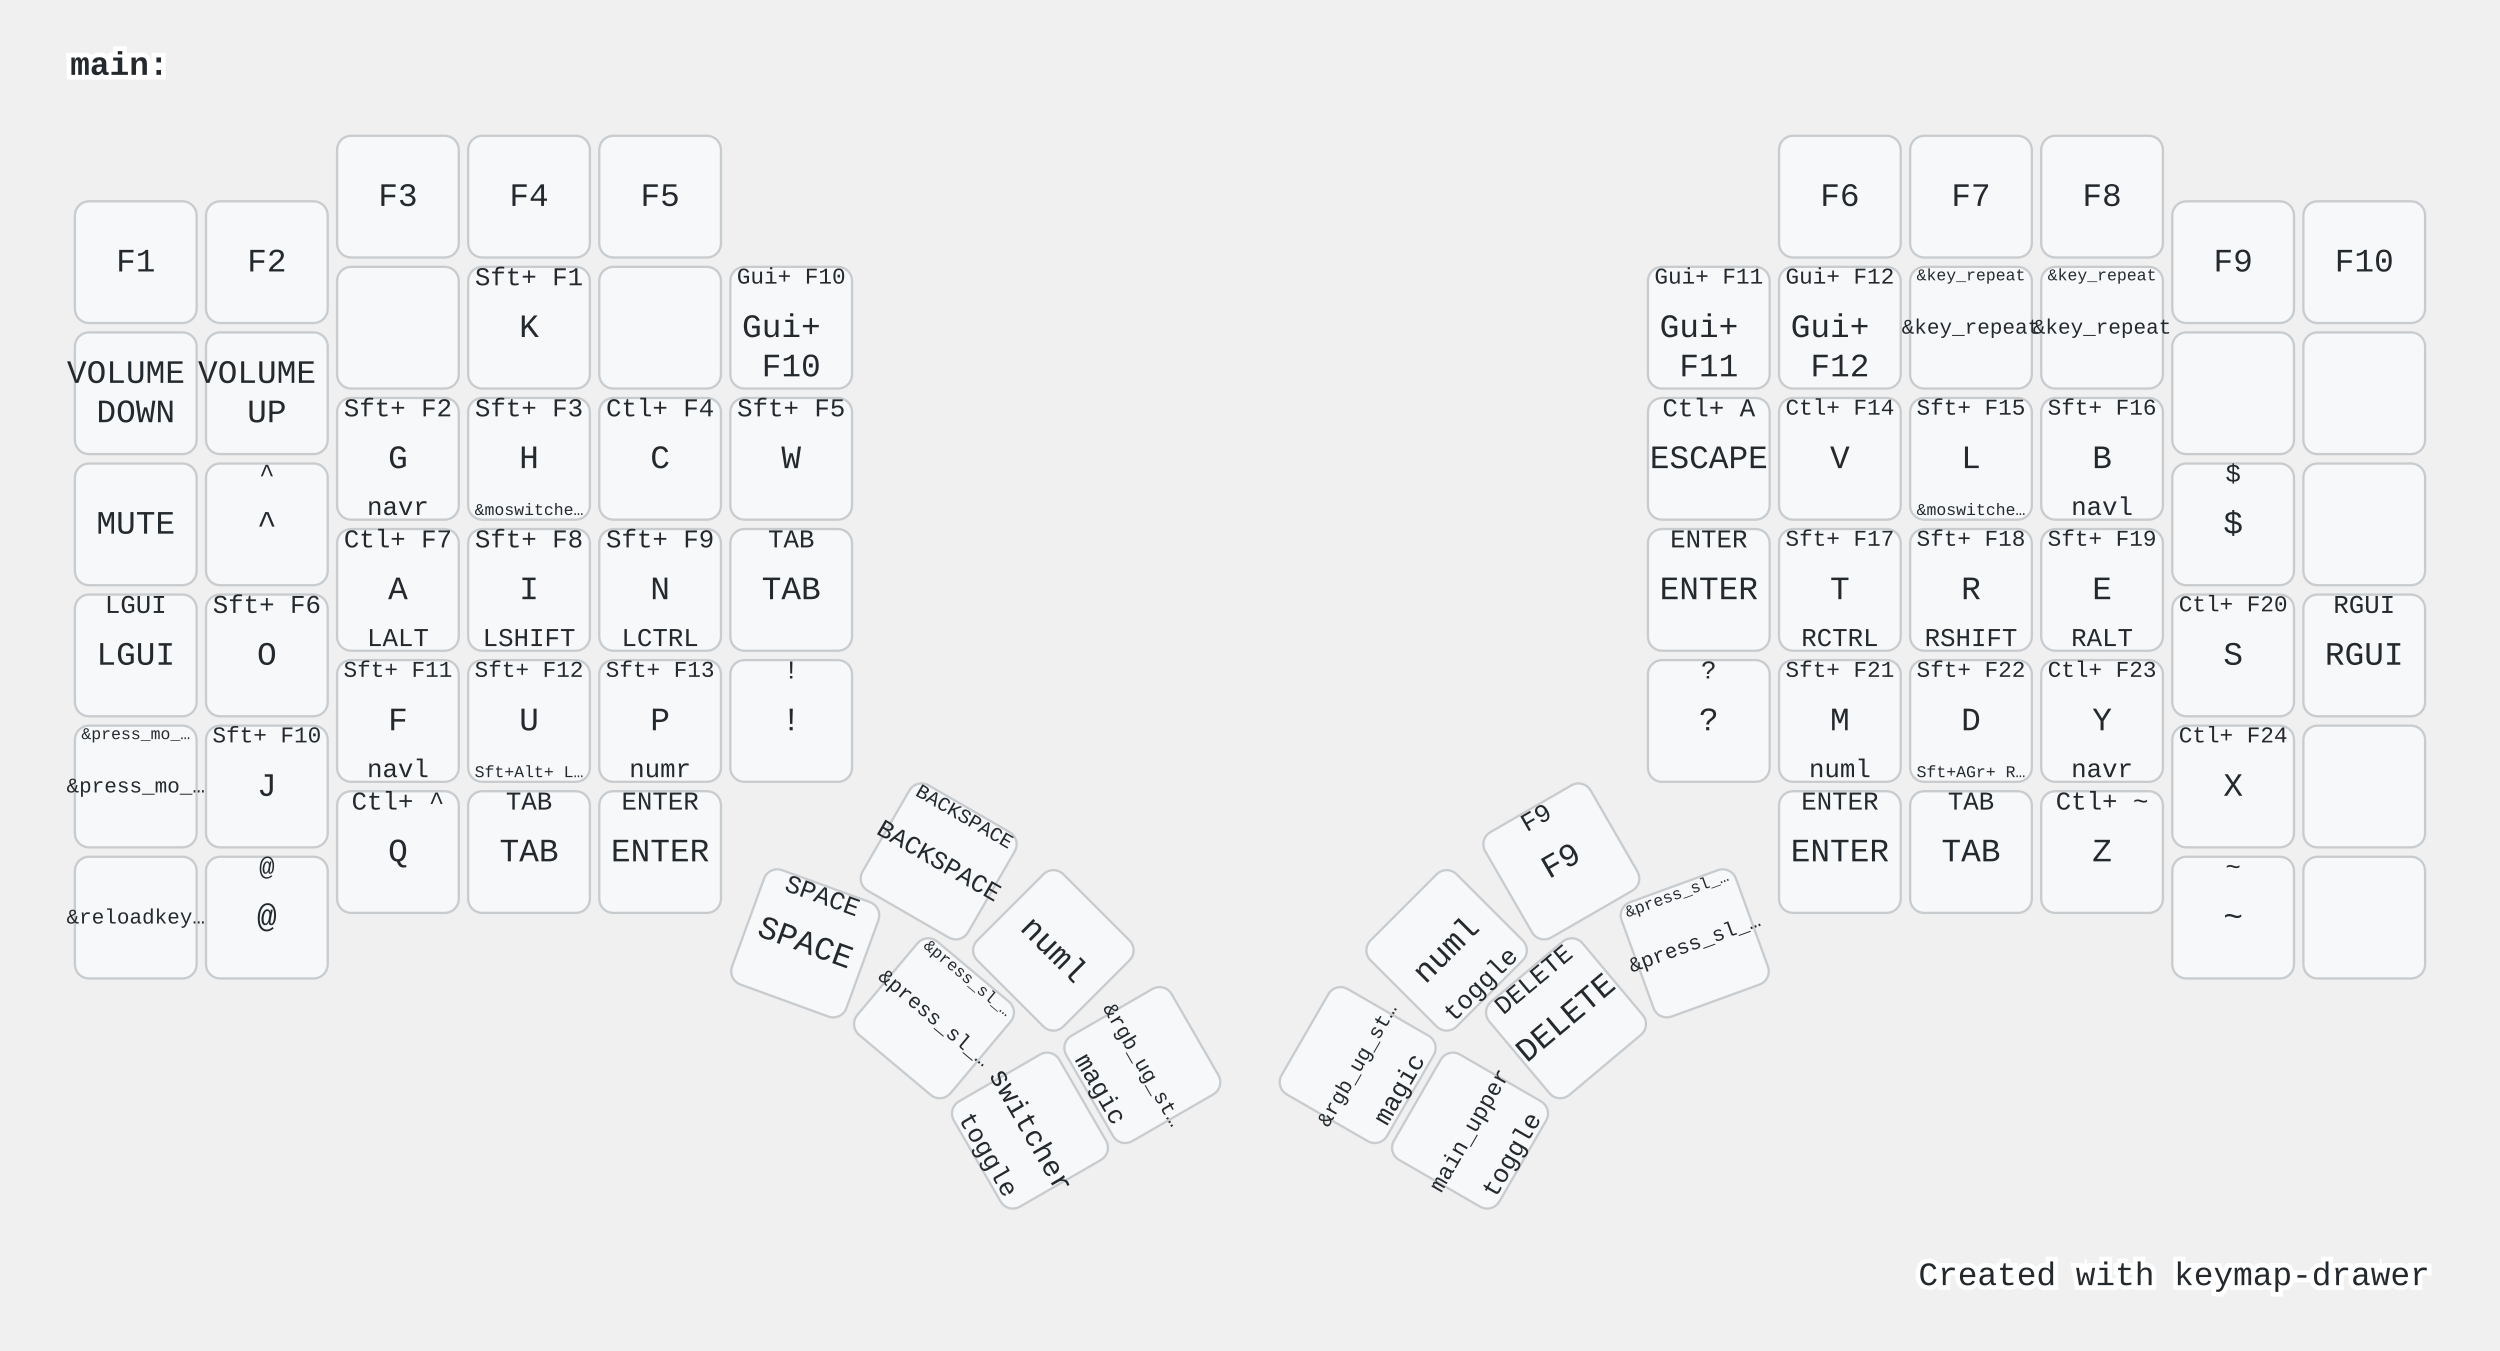
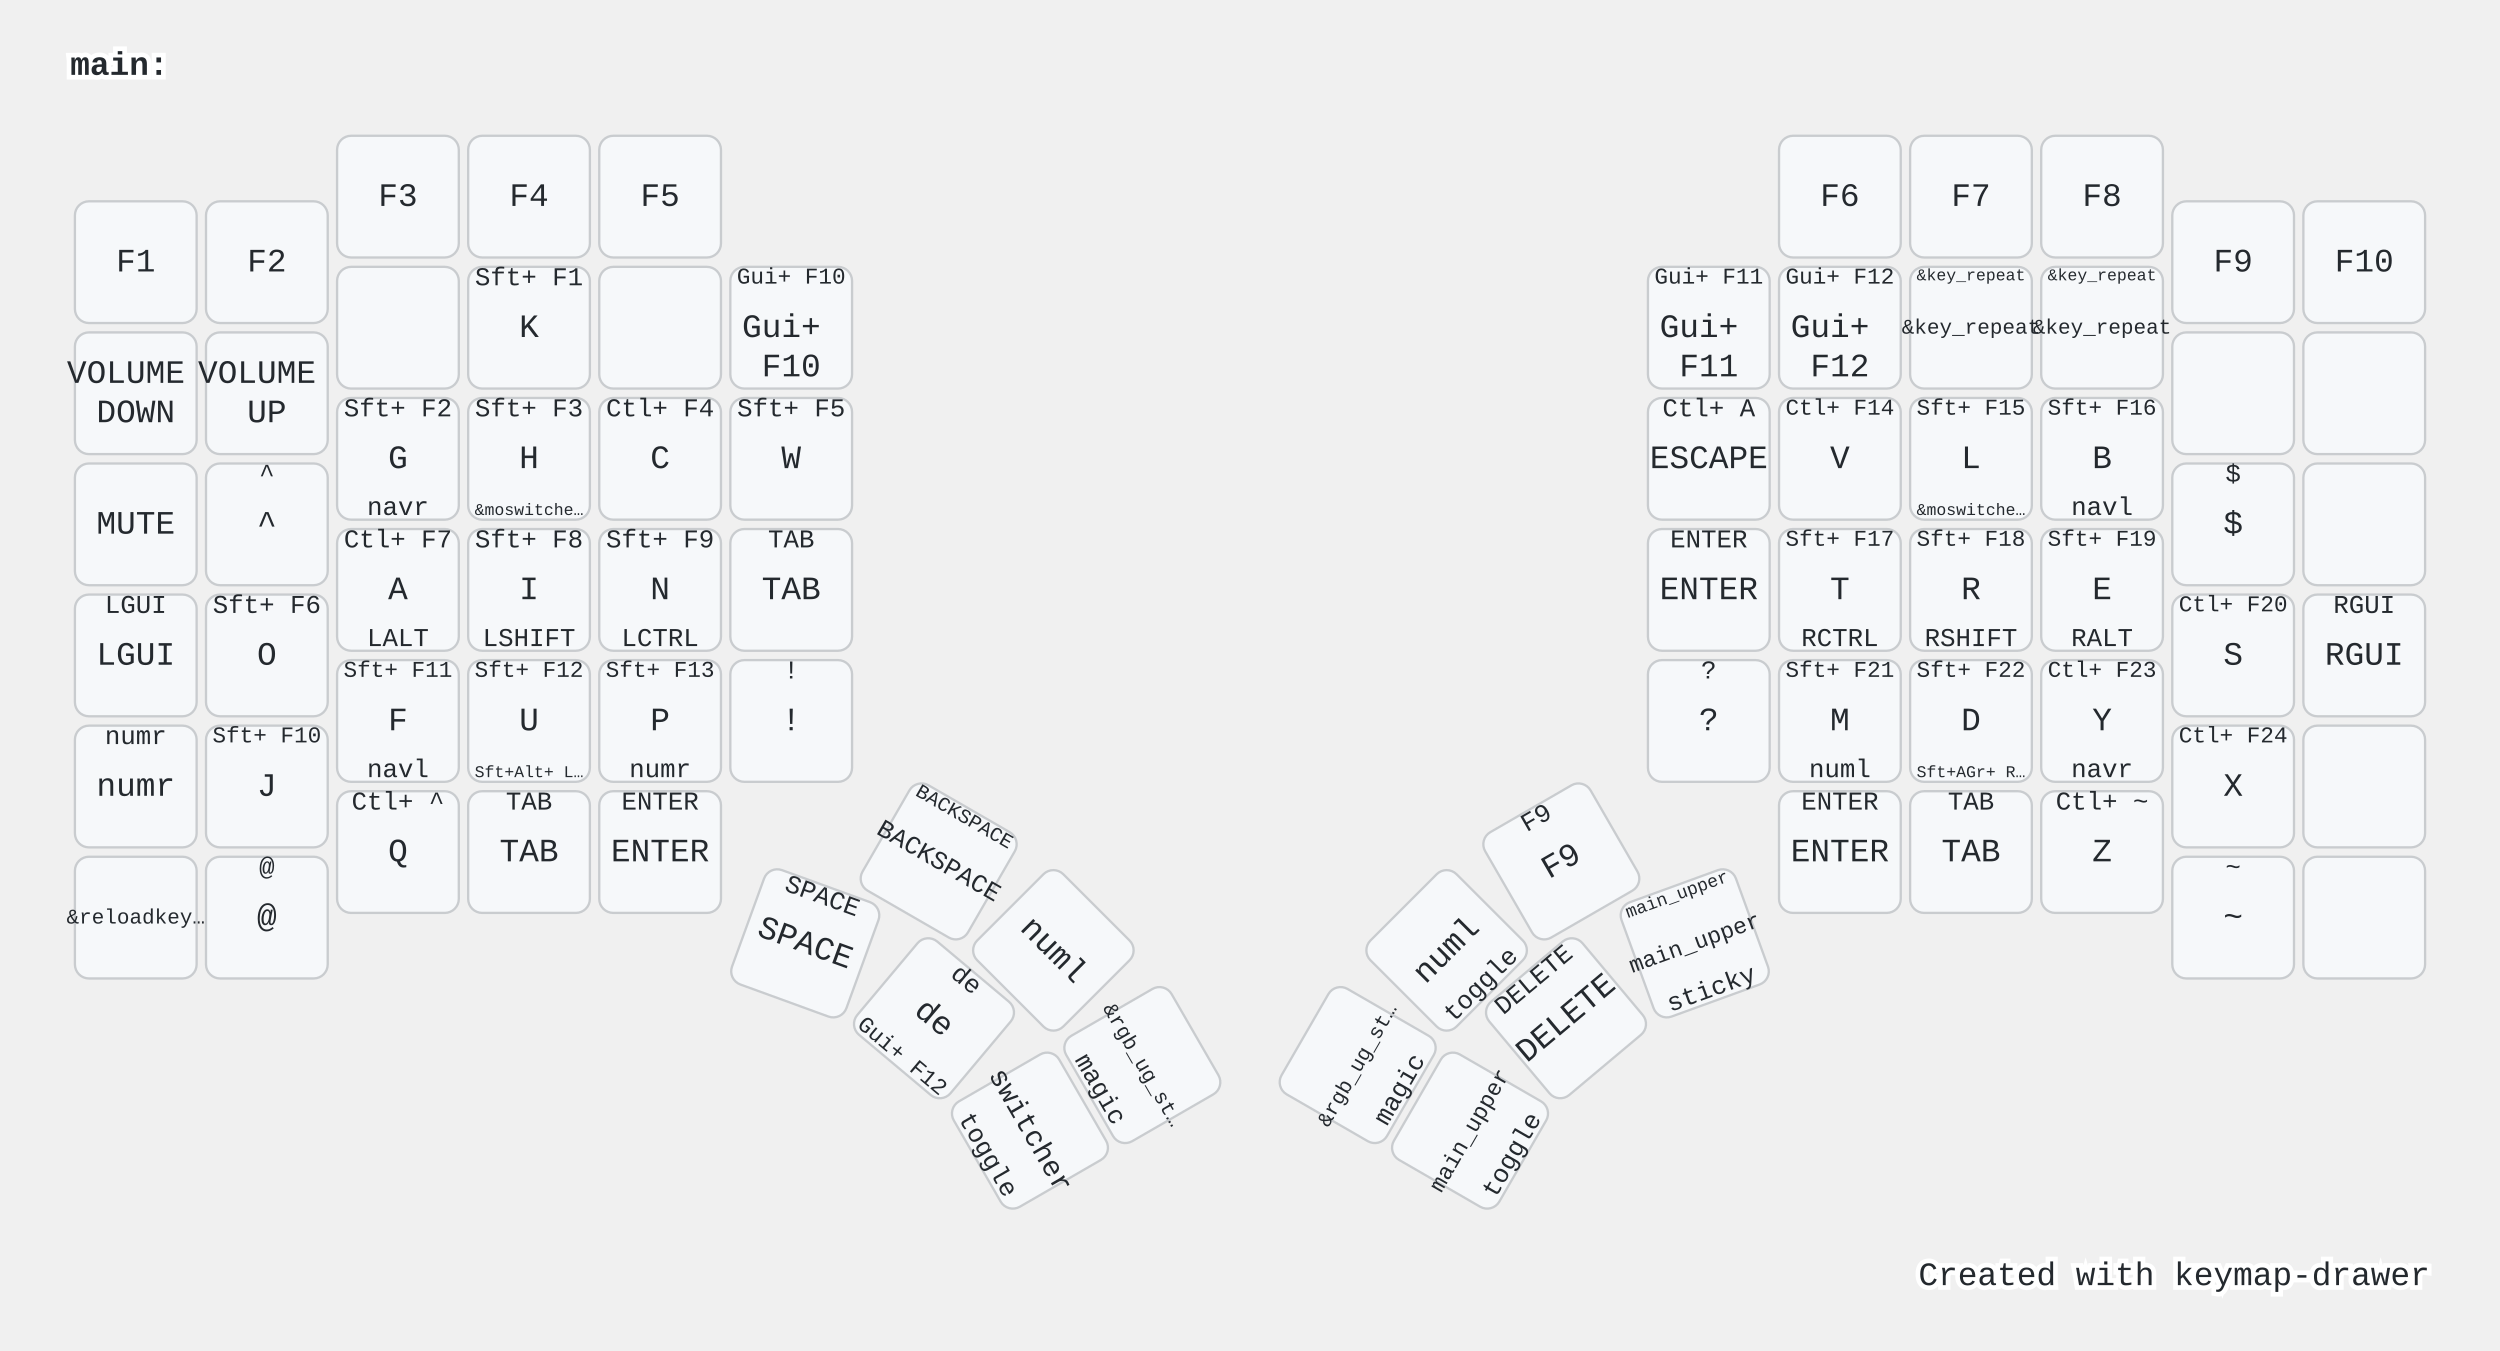
<svg xmlns="http://www.w3.org/2000/svg" width="1068" height="577" viewBox="0 0 1068 577" class="keymap">
  <style>/* inherit to force styles through use tags */
svg path {
    fill: inherit;
}

/* font and background color specifications */
svg.keymap {
    font-family: SFMono-Regular,Consolas,Liberation Mono,Menlo,monospace;
    font-size: 14px;
    font-kerning: normal;
    text-rendering: optimizeLegibility;
    fill: #24292e;
}

/* default key styling */
rect.key {
    fill: #f6f8fa;
}

rect.key, rect.combo {
    stroke: #c9cccf;
    stroke-width: 1;
}

/* default key side styling, only used is draw_key_sides is set */
rect.side {
    filter: brightness(90%);
}

/* color accent for combo boxes */
rect.combo, rect.combo-separate {
    fill: #cdf;
}

/* color accent for held keys */
rect.held, rect.combo.held {
    fill: #fdd;
}

/* color accent for ghost (optional) keys */
rect.ghost, rect.combo.ghost {
    stroke-dasharray: 4, 4;
    stroke-width: 2;
}

text {
    text-anchor: middle;
    dominant-baseline: middle;
}

/* styling for layer labels */
text.label {
    font-weight: bold;
    text-anchor: start;
    stroke: white;
    stroke-width: 4;
    paint-order: stroke;
}

/* styling for optional footer */
text.footer {
    text-anchor: end;
    dominant-baseline: auto;
    stroke: white;
    stroke-width: 4;
    paint-order: stroke;
}

/* styling for combo tap, and key hold/shifted label text */
text.combo, text.hold, text.shifted {
    font-size: 11px;
}

text.hold {
    text-anchor: middle;
    dominant-baseline: auto;
}

text.shifted {
    text-anchor: middle;
    dominant-baseline: hanging;
}

text.layer-activator {
    text-decoration: underline;
}

/* styling for hold/shifted label text in combo box */
text.combo.hold, text.combo.shifted {
    font-size: 8px;
}

/* lighter symbol for transparent keys */
text.trans {
    fill: #7b7e81;
}

/* styling for combo dendrons */
path.combo {
    stroke-width: 1;
    stroke: gray;
    fill: none;
}

/* Start Tabler Icons Cleanup */
/* cannot use height/width with glyphs */
.icon-tabler &gt; path {
    fill: inherit;
    stroke: inherit;
    stroke-width: 2;
}
/* hide tabler's default box */
.icon-tabler &gt; path[stroke="none"][fill="none"] {
    visibility: hidden;
}
/* End Tabler Icons Cleanup */

@media (prefers-color-scheme: dark) {
svg.keymap { fill: #d1d6db; }
rect.key { fill: #3f4750; }
rect.key, rect.combo { stroke: #60666c; }
rect.combo, rect.combo-separate { fill: #1f3d7a; }
rect.held, rect.combo.held { fill: #854747; }
text.label, text.footer { stroke: black; }
text.trans { fill: #7e8184; }
path.combo { stroke: #7f7f7f; }

}</style>
  <g transform="translate(30, 0)" class="layer-main">
    <text x="0" y="28" class="label" id="main">main:</text>
    <g transform="translate(0, 56)">
      <g transform="translate(28, 56)" class="key keypos-0">
        <rect rx="6" ry="6" x="-26" y="-26" width="52" height="52" class="key" />
        <text x="0" y="0" class="key tap">F1</text>
      </g>
      <g transform="translate(84, 56)" class="key keypos-1">
        <rect rx="6" ry="6" x="-26" y="-26" width="52" height="52" class="key" />
        <text x="0" y="0" class="key tap">F2</text>
      </g>
      <g transform="translate(140, 28)" class="key keypos-2">
        <rect rx="6" ry="6" x="-26" y="-26" width="52" height="52" class="key" />
        <text x="0" y="0" class="key tap">F3</text>
      </g>
      <g transform="translate(196, 28)" class="key keypos-3">
        <rect rx="6" ry="6" x="-26" y="-26" width="52" height="52" class="key" />
        <text x="0" y="0" class="key tap">F4</text>
      </g>
      <g transform="translate(252, 28)" class="key keypos-4">
        <rect rx="6" ry="6" x="-26" y="-26" width="52" height="52" class="key" />
        <text x="0" y="0" class="key tap">F5</text>
      </g>
      <g transform="translate(756, 28)" class="key keypos-5">
        <rect rx="6" ry="6" x="-26" y="-26" width="52" height="52" class="key" />
        <text x="0" y="0" class="key tap">F6</text>
      </g>
      <g transform="translate(812, 28)" class="key keypos-6">
        <rect rx="6" ry="6" x="-26" y="-26" width="52" height="52" class="key" />
        <text x="0" y="0" class="key tap">F7</text>
      </g>
      <g transform="translate(868, 28)" class="key keypos-7">
        <rect rx="6" ry="6" x="-26" y="-26" width="52" height="52" class="key" />
        <text x="0" y="0" class="key tap">F8</text>
      </g>
      <g transform="translate(924, 56)" class="key keypos-8">
        <rect rx="6" ry="6" x="-26" y="-26" width="52" height="52" class="key" />
        <text x="0" y="0" class="key tap">F9</text>
      </g>
      <g transform="translate(980, 56)" class="key keypos-9">
        <rect rx="6" ry="6" x="-26" y="-26" width="52" height="52" class="key" />
        <text x="0" y="0" class="key tap">F10</text>
      </g>
      <g transform="translate(28, 112)" class="key keypos-10">
        <rect rx="6" ry="6" x="-26" y="-26" width="52" height="52" class="key" />
        <text x="0" y="0" class="key tap">
          <tspan x="0" dy="-0.6em">VOLUME</tspan>
          <tspan x="0" dy="1.2em">DOWN</tspan>
        </text>
      </g>
      <g transform="translate(84, 112)" class="key keypos-11">
        <rect rx="6" ry="6" x="-26" y="-26" width="52" height="52" class="key" />
        <text x="0" y="0" class="key tap">
          <tspan x="0" dy="-0.6em">VOLUME</tspan>
          <tspan x="0" dy="1.2em">UP</tspan>
        </text>
      </g>
      <g transform="translate(140, 84)" class="key keypos-12">
        <rect rx="6" ry="6" x="-26" y="-26" width="52" height="52" class="key" />
      </g>
      <g transform="translate(196, 84)" class="key keypos-13">
        <rect rx="6" ry="6" x="-26" y="-26" width="52" height="52" class="key" />
        <text x="0" y="0" class="key tap">K</text>
        <text x="0" y="-24" class="key shifted">Sft+ F1</text>
      </g>
      <g transform="translate(252, 84)" class="key keypos-14">
        <rect rx="6" ry="6" x="-26" y="-26" width="52" height="52" class="key" />
      </g>
      <g transform="translate(308, 84)" class="key keypos-15">
        <rect rx="6" ry="6" x="-26" y="-26" width="52" height="52" class="key" />
        <text x="0" y="0" class="key tap">
          <tspan x="0" dy="-0.0em">Gui+</tspan>
          <tspan x="0" dy="1.2em">F10</tspan>
        </text>
        <text x="0" y="-24" class="key shifted">
          <tspan style="font-size: 88%">Gui+ F10</tspan>
        </text>
      </g>
      <g transform="translate(700, 84)" class="key keypos-16">
        <rect rx="6" ry="6" x="-26" y="-26" width="52" height="52" class="key" />
        <text x="0" y="0" class="key tap">
          <tspan x="0" dy="-0.0em">Gui+</tspan>
          <tspan x="0" dy="1.2em">F11</tspan>
        </text>
        <text x="0" y="-24" class="key shifted">
          <tspan style="font-size: 88%">Gui+ F11</tspan>
        </text>
      </g>
      <g transform="translate(756, 84)" class="key keypos-17">
        <rect rx="6" ry="6" x="-26" y="-26" width="52" height="52" class="key" />
        <text x="0" y="0" class="key tap">
          <tspan x="0" dy="-0.0em">Gui+</tspan>
          <tspan x="0" dy="1.2em">F12</tspan>
        </text>
        <text x="0" y="-24" class="key shifted">
          <tspan style="font-size: 88%">Gui+ F12</tspan>
        </text>
      </g>
      <g transform="translate(812, 84)" class="key keypos-18">
        <rect rx="6" ry="6" x="-26" y="-26" width="52" height="52" class="key" />
        <text x="0" y="0" class="key tap">
          <tspan style="font-size: 64%">&amp;key_repeat</tspan>
        </text>
        <text x="0" y="-24" class="key shifted">
          <tspan style="font-size: 64%">&amp;key_repeat</tspan>
        </text>
      </g>
      <g transform="translate(868, 84)" class="key keypos-19">
        <rect rx="6" ry="6" x="-26" y="-26" width="52" height="52" class="key" />
        <text x="0" y="0" class="key tap">
          <tspan style="font-size: 64%">&amp;key_repeat</tspan>
        </text>
        <text x="0" y="-24" class="key shifted">
          <tspan style="font-size: 64%">&amp;key_repeat</tspan>
        </text>
      </g>
      <g transform="translate(924, 112)" class="key keypos-20">
        <rect rx="6" ry="6" x="-26" y="-26" width="52" height="52" class="key" />
      </g>
      <g transform="translate(980, 112)" class="key keypos-21">
        <rect rx="6" ry="6" x="-26" y="-26" width="52" height="52" class="key" />
      </g>
      <g transform="translate(28, 168)" class="key keypos-22">
        <rect rx="6" ry="6" x="-26" y="-26" width="52" height="52" class="key" />
        <text x="0" y="0" class="key tap">MUTE</text>
      </g>
      <g transform="translate(84, 168)" class="key keypos-23">
        <rect rx="6" ry="6" x="-26" y="-26" width="52" height="52" class="key" />
        <text x="0" y="0" class="key tap">^</text>
        <text x="0" y="-24" class="key shifted">^</text>
      </g>
      <g transform="translate(140, 140)" class="key keypos-24">
        <rect rx="6" ry="6" x="-26" y="-26" width="52" height="52" class="key" />
        <text x="0" y="0" class="key tap">G</text>
        <text x="0" y="24" class="key hold">navr</text>
        <text x="0" y="-24" class="key shifted">Sft+ F2</text>
      </g>
      <g transform="translate(196, 140)" class="key keypos-25">
        <rect rx="6" ry="6" x="-26" y="-26" width="52" height="52" class="key" />
        <text x="0" y="0" class="key tap">H</text>
        <text x="0" y="24" class="key hold">
          <tspan style="font-size: 64%">&amp;moswitche…</tspan>
        </text>
        <text x="0" y="-24" class="key shifted">Sft+ F3</text>
      </g>
      <g transform="translate(252, 140)" class="key keypos-26">
        <rect rx="6" ry="6" x="-26" y="-26" width="52" height="52" class="key" />
        <text x="0" y="0" class="key tap">C</text>
        <text x="0" y="-24" class="key shifted">Ctl+ F4</text>
      </g>
      <g transform="translate(308, 140)" class="key keypos-27">
        <rect rx="6" ry="6" x="-26" y="-26" width="52" height="52" class="key" />
        <text x="0" y="0" class="key tap">W</text>
        <text x="0" y="-24" class="key shifted">Sft+ F5</text>
      </g>
      <g transform="translate(700, 140)" class="key keypos-28">
        <rect rx="6" ry="6" x="-26" y="-26" width="52" height="52" class="key" />
        <text x="0" y="0" class="key tap">ESCAPE</text>
        <text x="0" y="-24" class="key shifted">Ctl+ A</text>
      </g>
      <g transform="translate(756, 140)" class="key keypos-29">
        <rect rx="6" ry="6" x="-26" y="-26" width="52" height="52" class="key" />
        <text x="0" y="0" class="key tap">V</text>
        <text x="0" y="-24" class="key shifted">
          <tspan style="font-size: 88%">Ctl+ F14</tspan>
        </text>
      </g>
      <g transform="translate(812, 140)" class="key keypos-30">
        <rect rx="6" ry="6" x="-26" y="-26" width="52" height="52" class="key" />
        <text x="0" y="0" class="key tap">L</text>
        <text x="0" y="24" class="key hold">
          <tspan style="font-size: 64%">&amp;moswitche…</tspan>
        </text>
        <text x="0" y="-24" class="key shifted">
          <tspan style="font-size: 88%">Sft+ F15</tspan>
        </text>
      </g>
      <g transform="translate(868, 140)" class="key keypos-31">
        <rect rx="6" ry="6" x="-26" y="-26" width="52" height="52" class="key" />
        <text x="0" y="0" class="key tap">B</text>
        <text x="0" y="24" class="key hold">navl</text>
        <text x="0" y="-24" class="key shifted">
          <tspan style="font-size: 88%">Sft+ F16</tspan>
        </text>
      </g>
      <g transform="translate(924, 168)" class="key keypos-32">
        <rect rx="6" ry="6" x="-26" y="-26" width="52" height="52" class="key" />
        <text x="0" y="0" class="key tap">$</text>
        <text x="0" y="-24" class="key shifted">$</text>
      </g>
      <g transform="translate(980, 168)" class="key keypos-33">
        <rect rx="6" ry="6" x="-26" y="-26" width="52" height="52" class="key" />
      </g>
      <g transform="translate(28, 224)" class="key keypos-34">
        <rect rx="6" ry="6" x="-26" y="-26" width="52" height="52" class="key" />
        <text x="0" y="0" class="key tap">LGUI</text>
        <text x="0" y="-24" class="key shifted">LGUI</text>
      </g>
      <g transform="translate(84, 224)" class="key keypos-35">
        <rect rx="6" ry="6" x="-26" y="-26" width="52" height="52" class="key" />
        <text x="0" y="0" class="key tap">O</text>
        <text x="0" y="-24" class="key shifted">Sft+ F6</text>
      </g>
      <g transform="translate(140, 196)" class="key keypos-36">
        <rect rx="6" ry="6" x="-26" y="-26" width="52" height="52" class="key" />
        <text x="0" y="0" class="key tap">A</text>
        <text x="0" y="24" class="key hold">LALT</text>
        <text x="0" y="-24" class="key shifted">Ctl+ F7</text>
      </g>
      <g transform="translate(196, 196)" class="key keypos-37">
        <rect rx="6" ry="6" x="-26" y="-26" width="52" height="52" class="key" />
        <text x="0" y="0" class="key tap">I</text>
        <text x="0" y="24" class="key hold">LSHIFT</text>
        <text x="0" y="-24" class="key shifted">Sft+ F8</text>
      </g>
      <g transform="translate(252, 196)" class="key keypos-38">
        <rect rx="6" ry="6" x="-26" y="-26" width="52" height="52" class="key" />
        <text x="0" y="0" class="key tap">N</text>
        <text x="0" y="24" class="key hold">LCTRL</text>
        <text x="0" y="-24" class="key shifted">Sft+ F9</text>
      </g>
      <g transform="translate(308, 196)" class="key keypos-39">
        <rect rx="6" ry="6" x="-26" y="-26" width="52" height="52" class="key" />
        <text x="0" y="0" class="key tap">TAB</text>
        <text x="0" y="-24" class="key shifted">TAB</text>
      </g>
      <g transform="translate(700, 196)" class="key keypos-40">
        <rect rx="6" ry="6" x="-26" y="-26" width="52" height="52" class="key" />
        <text x="0" y="0" class="key tap">ENTER</text>
        <text x="0" y="-24" class="key shifted">ENTER</text>
      </g>
      <g transform="translate(756, 196)" class="key keypos-41">
        <rect rx="6" ry="6" x="-26" y="-26" width="52" height="52" class="key" />
        <text x="0" y="0" class="key tap">T</text>
        <text x="0" y="24" class="key hold">RCTRL</text>
        <text x="0" y="-24" class="key shifted">
          <tspan style="font-size: 88%">Sft+ F17</tspan>
        </text>
      </g>
      <g transform="translate(812, 196)" class="key keypos-42">
        <rect rx="6" ry="6" x="-26" y="-26" width="52" height="52" class="key" />
        <text x="0" y="0" class="key tap">R</text>
        <text x="0" y="24" class="key hold">RSHIFT</text>
        <text x="0" y="-24" class="key shifted">
          <tspan style="font-size: 88%">Sft+ F18</tspan>
        </text>
      </g>
      <g transform="translate(868, 196)" class="key keypos-43">
        <rect rx="6" ry="6" x="-26" y="-26" width="52" height="52" class="key" />
        <text x="0" y="0" class="key tap">E</text>
        <text x="0" y="24" class="key hold">RALT</text>
        <text x="0" y="-24" class="key shifted">
          <tspan style="font-size: 88%">Sft+ F19</tspan>
        </text>
      </g>
      <g transform="translate(924, 224)" class="key keypos-44">
        <rect rx="6" ry="6" x="-26" y="-26" width="52" height="52" class="key" />
        <text x="0" y="0" class="key tap">S</text>
        <text x="0" y="-24" class="key shifted">
          <tspan style="font-size: 88%">Ctl+ F20</tspan>
        </text>
      </g>
      <g transform="translate(980, 224)" class="key keypos-45">
        <rect rx="6" ry="6" x="-26" y="-26" width="52" height="52" class="key" />
        <text x="0" y="0" class="key tap">RGUI</text>
        <text x="0" y="-24" class="key shifted">RGUI</text>
      </g>
      <g transform="translate(28, 280)" class="key keypos-46">
        <rect rx="6" ry="6" x="-26" y="-26" width="52" height="52" class="key" />
-         <text x="0" y="0" class="key tap">
-           <tspan style="font-size: 64%">&amp;press_mo_…</tspan>
-         </text>
-         <text x="0" y="-24" class="key shifted">
-           <tspan style="font-size: 64%">&amp;press_mo_…</tspan>
-         </text>
+         <text x="0" y="0" class="key tap">numr</text>
+         <text x="0" y="-24" class="key shifted">numr</text>
      </g>
      <g transform="translate(84, 280)" class="key keypos-47">
        <rect rx="6" ry="6" x="-26" y="-26" width="52" height="52" class="key" />
        <text x="0" y="0" class="key tap">J</text>
        <text x="0" y="-24" class="key shifted">
          <tspan style="font-size: 88%">Sft+ F10</tspan>
        </text>
      </g>
      <g transform="translate(140, 252)" class="key keypos-48">
        <rect rx="6" ry="6" x="-26" y="-26" width="52" height="52" class="key" />
        <text x="0" y="0" class="key tap">F</text>
        <text x="0" y="24" class="key hold">navl</text>
        <text x="0" y="-24" class="key shifted">
          <tspan style="font-size: 88%">Sft+ F11</tspan>
        </text>
      </g>
      <g transform="translate(196, 252)" class="key keypos-49">
        <rect rx="6" ry="6" x="-26" y="-26" width="52" height="52" class="key" />
        <text x="0" y="0" class="key tap">U</text>
        <text x="0" y="24" class="key hold">
          <tspan style="font-size: 64%">Sft+Alt+ L…</tspan>
        </text>
        <text x="0" y="-24" class="key shifted">
          <tspan style="font-size: 88%">Sft+ F12</tspan>
        </text>
      </g>
      <g transform="translate(252, 252)" class="key keypos-50">
        <rect rx="6" ry="6" x="-26" y="-26" width="52" height="52" class="key" />
        <text x="0" y="0" class="key tap">P</text>
        <text x="0" y="24" class="key hold">numr</text>
        <text x="0" y="-24" class="key shifted">
          <tspan style="font-size: 88%">Sft+ F13</tspan>
        </text>
      </g>
      <g transform="translate(308, 252)" class="key keypos-51">
        <rect rx="6" ry="6" x="-26" y="-26" width="52" height="52" class="key" />
        <text x="0" y="0" class="key tap">!</text>
        <text x="0" y="-24" class="key shifted">!</text>
      </g>
      <g transform="translate(371, 312) rotate(30.0)" class="key keypos-52">
        <rect rx="6" ry="6" x="-26" y="-26" width="52" height="52" class="key" />
        <text x="0" y="0" class="key tap">
          <tspan style="font-size: 78%">BACKSPACE</tspan>
        </text>
        <text x="0" y="-24" class="key shifted">
          <tspan style="font-size: 78%">BACKSPACE</tspan>
        </text>
      </g>
      <g transform="translate(420, 350) rotate(45.0)" class="key keypos-53">
        <rect rx="6" ry="6" x="-26" y="-26" width="52" height="52" class="key" />
        <text x="0" y="0" class="key tap">numl</text>
      </g>
      <g transform="translate(458, 399) rotate(60.0)" class="key keypos-54">
        <rect rx="6" ry="6" x="-26" y="-26" width="52" height="52" class="key" />
        <text x="0" y="0" class="key tap">
          <tspan style="font-size: 64%">&amp;rgb_ug_st…</tspan>
        </text>
        <text x="0" y="24" class="key hold">magic</text>
      </g>
      <g transform="translate(550, 399) rotate(-60.0)" class="key keypos-55">
        <rect rx="6" ry="6" x="-26" y="-26" width="52" height="52" class="key" />
        <text x="0" y="0" class="key tap">
          <tspan style="font-size: 64%">&amp;rgb_ug_st…</tspan>
        </text>
        <text x="0" y="24" class="key hold">magic</text>
      </g>
      <g transform="translate(588, 350) rotate(-45.0)" class="key keypos-56">
        <rect rx="6" ry="6" x="-26" y="-26" width="52" height="52" class="key" />
        <text x="0" y="0" class="key tap">numl</text>
        <text x="0" y="24" class="key hold">toggle</text>
      </g>
      <g transform="translate(637, 312) rotate(-30.0)" class="key keypos-57">
        <rect rx="6" ry="6" x="-26" y="-26" width="52" height="52" class="key" />
        <text x="0" y="0" class="key tap">F9</text>
        <text x="0" y="-24" class="key shifted">F9</text>
      </g>
      <g transform="translate(700, 252)" class="key keypos-58">
        <rect rx="6" ry="6" x="-26" y="-26" width="52" height="52" class="key" />
        <text x="0" y="0" class="key tap">?</text>
        <text x="0" y="-24" class="key shifted">?</text>
      </g>
      <g transform="translate(756, 252)" class="key keypos-59">
        <rect rx="6" ry="6" x="-26" y="-26" width="52" height="52" class="key" />
        <text x="0" y="0" class="key tap">M</text>
        <text x="0" y="24" class="key hold">numl</text>
        <text x="0" y="-24" class="key shifted">
          <tspan style="font-size: 88%">Sft+ F21</tspan>
        </text>
      </g>
      <g transform="translate(812, 252)" class="key keypos-60">
        <rect rx="6" ry="6" x="-26" y="-26" width="52" height="52" class="key" />
        <text x="0" y="0" class="key tap">D</text>
        <text x="0" y="24" class="key hold">
          <tspan style="font-size: 64%">Sft+AGr+ R…</tspan>
        </text>
        <text x="0" y="-24" class="key shifted">
          <tspan style="font-size: 88%">Sft+ F22</tspan>
        </text>
      </g>
      <g transform="translate(868, 252)" class="key keypos-61">
        <rect rx="6" ry="6" x="-26" y="-26" width="52" height="52" class="key" />
        <text x="0" y="0" class="key tap">Y</text>
        <text x="0" y="24" class="key hold">navr</text>
        <text x="0" y="-24" class="key shifted">
          <tspan style="font-size: 88%">Ctl+ F23</tspan>
        </text>
      </g>
      <g transform="translate(924, 280)" class="key keypos-62">
        <rect rx="6" ry="6" x="-26" y="-26" width="52" height="52" class="key" />
        <text x="0" y="0" class="key tap">X</text>
        <text x="0" y="-24" class="key shifted">
          <tspan style="font-size: 88%">Ctl+ F24</tspan>
        </text>
      </g>
      <g transform="translate(980, 280)" class="key keypos-63">
        <rect rx="6" ry="6" x="-26" y="-26" width="52" height="52" class="key" />
      </g>
      <g transform="translate(28, 336)" class="key keypos-64">
        <rect rx="6" ry="6" x="-26" y="-26" width="52" height="52" class="key" />
        <text x="0" y="0" class="key tap">
          <tspan style="font-size: 64%">&amp;reloadkey…</tspan>
        </text>
      </g>
      <g transform="translate(84, 336)" class="key keypos-65">
        <rect rx="6" ry="6" x="-26" y="-26" width="52" height="52" class="key" />
        <text x="0" y="0" class="key tap">@</text>
        <text x="0" y="-24" class="key shifted">@</text>
      </g>
      <g transform="translate(140, 308)" class="key keypos-66">
        <rect rx="6" ry="6" x="-26" y="-26" width="52" height="52" class="key" />
        <text x="0" y="0" class="key tap">Q</text>
        <text x="0" y="-24" class="key shifted">Ctl+ ^</text>
      </g>
      <g transform="translate(196, 308)" class="key keypos-67">
        <rect rx="6" ry="6" x="-26" y="-26" width="52" height="52" class="key" />
        <text x="0" y="0" class="key tap">TAB</text>
        <text x="0" y="-24" class="key shifted">TAB</text>
      </g>
      <g transform="translate(252, 308)" class="key keypos-68">
        <rect rx="6" ry="6" x="-26" y="-26" width="52" height="52" class="key" />
        <text x="0" y="0" class="key tap">ENTER</text>
        <text x="0" y="-24" class="key shifted">ENTER</text>
      </g>
      <g transform="translate(314, 347) rotate(20.0)" class="key keypos-69">
        <rect rx="6" ry="6" x="-26" y="-26" width="52" height="52" class="key" />
        <text x="0" y="0" class="key tap">SPACE</text>
        <text x="0" y="-24" class="key shifted">SPACE</text>
      </g>
      <g transform="translate(369, 379) rotate(40.0)" class="key keypos-70">
        <rect rx="6" ry="6" x="-26" y="-26" width="52" height="52" class="key" />
-         <text x="0" y="0" class="key tap">
-           <tspan style="font-size: 64%">&amp;press_sl_…</tspan>
-         </text>
-         <text x="0" y="-24" class="key shifted">
-           <tspan style="font-size: 64%">&amp;press_sl_…</tspan>
-         </text>
+         <text x="0" y="0" class="key tap">de</text>
+         <text x="0" y="24" class="key hold">
+           <tspan style="font-size: 88%">Gui+ F12</tspan>
+         </text>
+         <text x="0" y="-24" class="key shifted">de</text>
      </g>
      <g transform="translate(410, 427) rotate(60.0)" class="key keypos-71">
        <rect rx="6" ry="6" x="-26" y="-26" width="52" height="52" class="key" />
        <text x="0" y="0" class="key tap">
          <tspan style="font-size: 88%">switcher</tspan>
        </text>
        <text x="0" y="24" class="key hold">toggle</text>
      </g>
      <g transform="translate(598, 427) rotate(-60.0)" class="key keypos-72">
        <rect rx="6" ry="6" x="-26" y="-26" width="52" height="52" class="key" />
        <text x="0" y="0" class="key tap">
          <tspan style="font-size: 70%">main_upper</tspan>
        </text>
        <text x="0" y="24" class="key hold">toggle</text>
      </g>
      <g transform="translate(639, 379) rotate(-40.0)" class="key keypos-73">
        <rect rx="6" ry="6" x="-26" y="-26" width="52" height="52" class="key" />
        <text x="0" y="0" class="key tap">DELETE</text>
        <text x="0" y="-24" class="key shifted">DELETE</text>
      </g>
      <g transform="translate(694, 347) rotate(-20.0)" class="key keypos-74">
        <rect rx="6" ry="6" x="-26" y="-26" width="52" height="52" class="key" />
        <text x="0" y="0" class="key tap">
-           <tspan style="font-size: 64%">&amp;press_sl_…</tspan>
-         </text>
-         <text x="0" y="-24" class="key shifted">
-           <tspan style="font-size: 64%">&amp;press_sl_…</tspan>
+           <tspan style="font-size: 70%">main_upper</tspan>
+         </text>
+         <text x="0" y="24" class="key hold">sticky</text>
+         <text x="0" y="-24" class="key shifted">
+           <tspan style="font-size: 70%">main_upper</tspan>
        </text>
      </g>
      <g transform="translate(756, 308)" class="key keypos-75">
        <rect rx="6" ry="6" x="-26" y="-26" width="52" height="52" class="key" />
        <text x="0" y="0" class="key tap">ENTER</text>
        <text x="0" y="-24" class="key shifted">ENTER</text>
      </g>
      <g transform="translate(812, 308)" class="key keypos-76">
        <rect rx="6" ry="6" x="-26" y="-26" width="52" height="52" class="key" />
        <text x="0" y="0" class="key tap">TAB</text>
        <text x="0" y="-24" class="key shifted">TAB</text>
      </g>
      <g transform="translate(868, 308)" class="key keypos-77">
        <rect rx="6" ry="6" x="-26" y="-26" width="52" height="52" class="key" />
        <text x="0" y="0" class="key tap">Z</text>
        <text x="0" y="-24" class="key shifted">Ctl+ ~</text>
      </g>
      <g transform="translate(924, 336)" class="key keypos-78">
        <rect rx="6" ry="6" x="-26" y="-26" width="52" height="52" class="key" />
        <text x="0" y="0" class="key tap">~</text>
        <text x="0" y="-24" class="key shifted">~</text>
      </g>
      <g transform="translate(980, 336)" class="key keypos-79">
        <rect rx="6" ry="6" x="-26" y="-26" width="52" height="52" class="key" />
      </g>
    </g>
  </g>
  <text x="1038.0" y="549.0" class="footer">Created with <a href="https://github.com/caksoylar/keymap-drawer">keymap-drawer</a>
  </text>
</svg>
